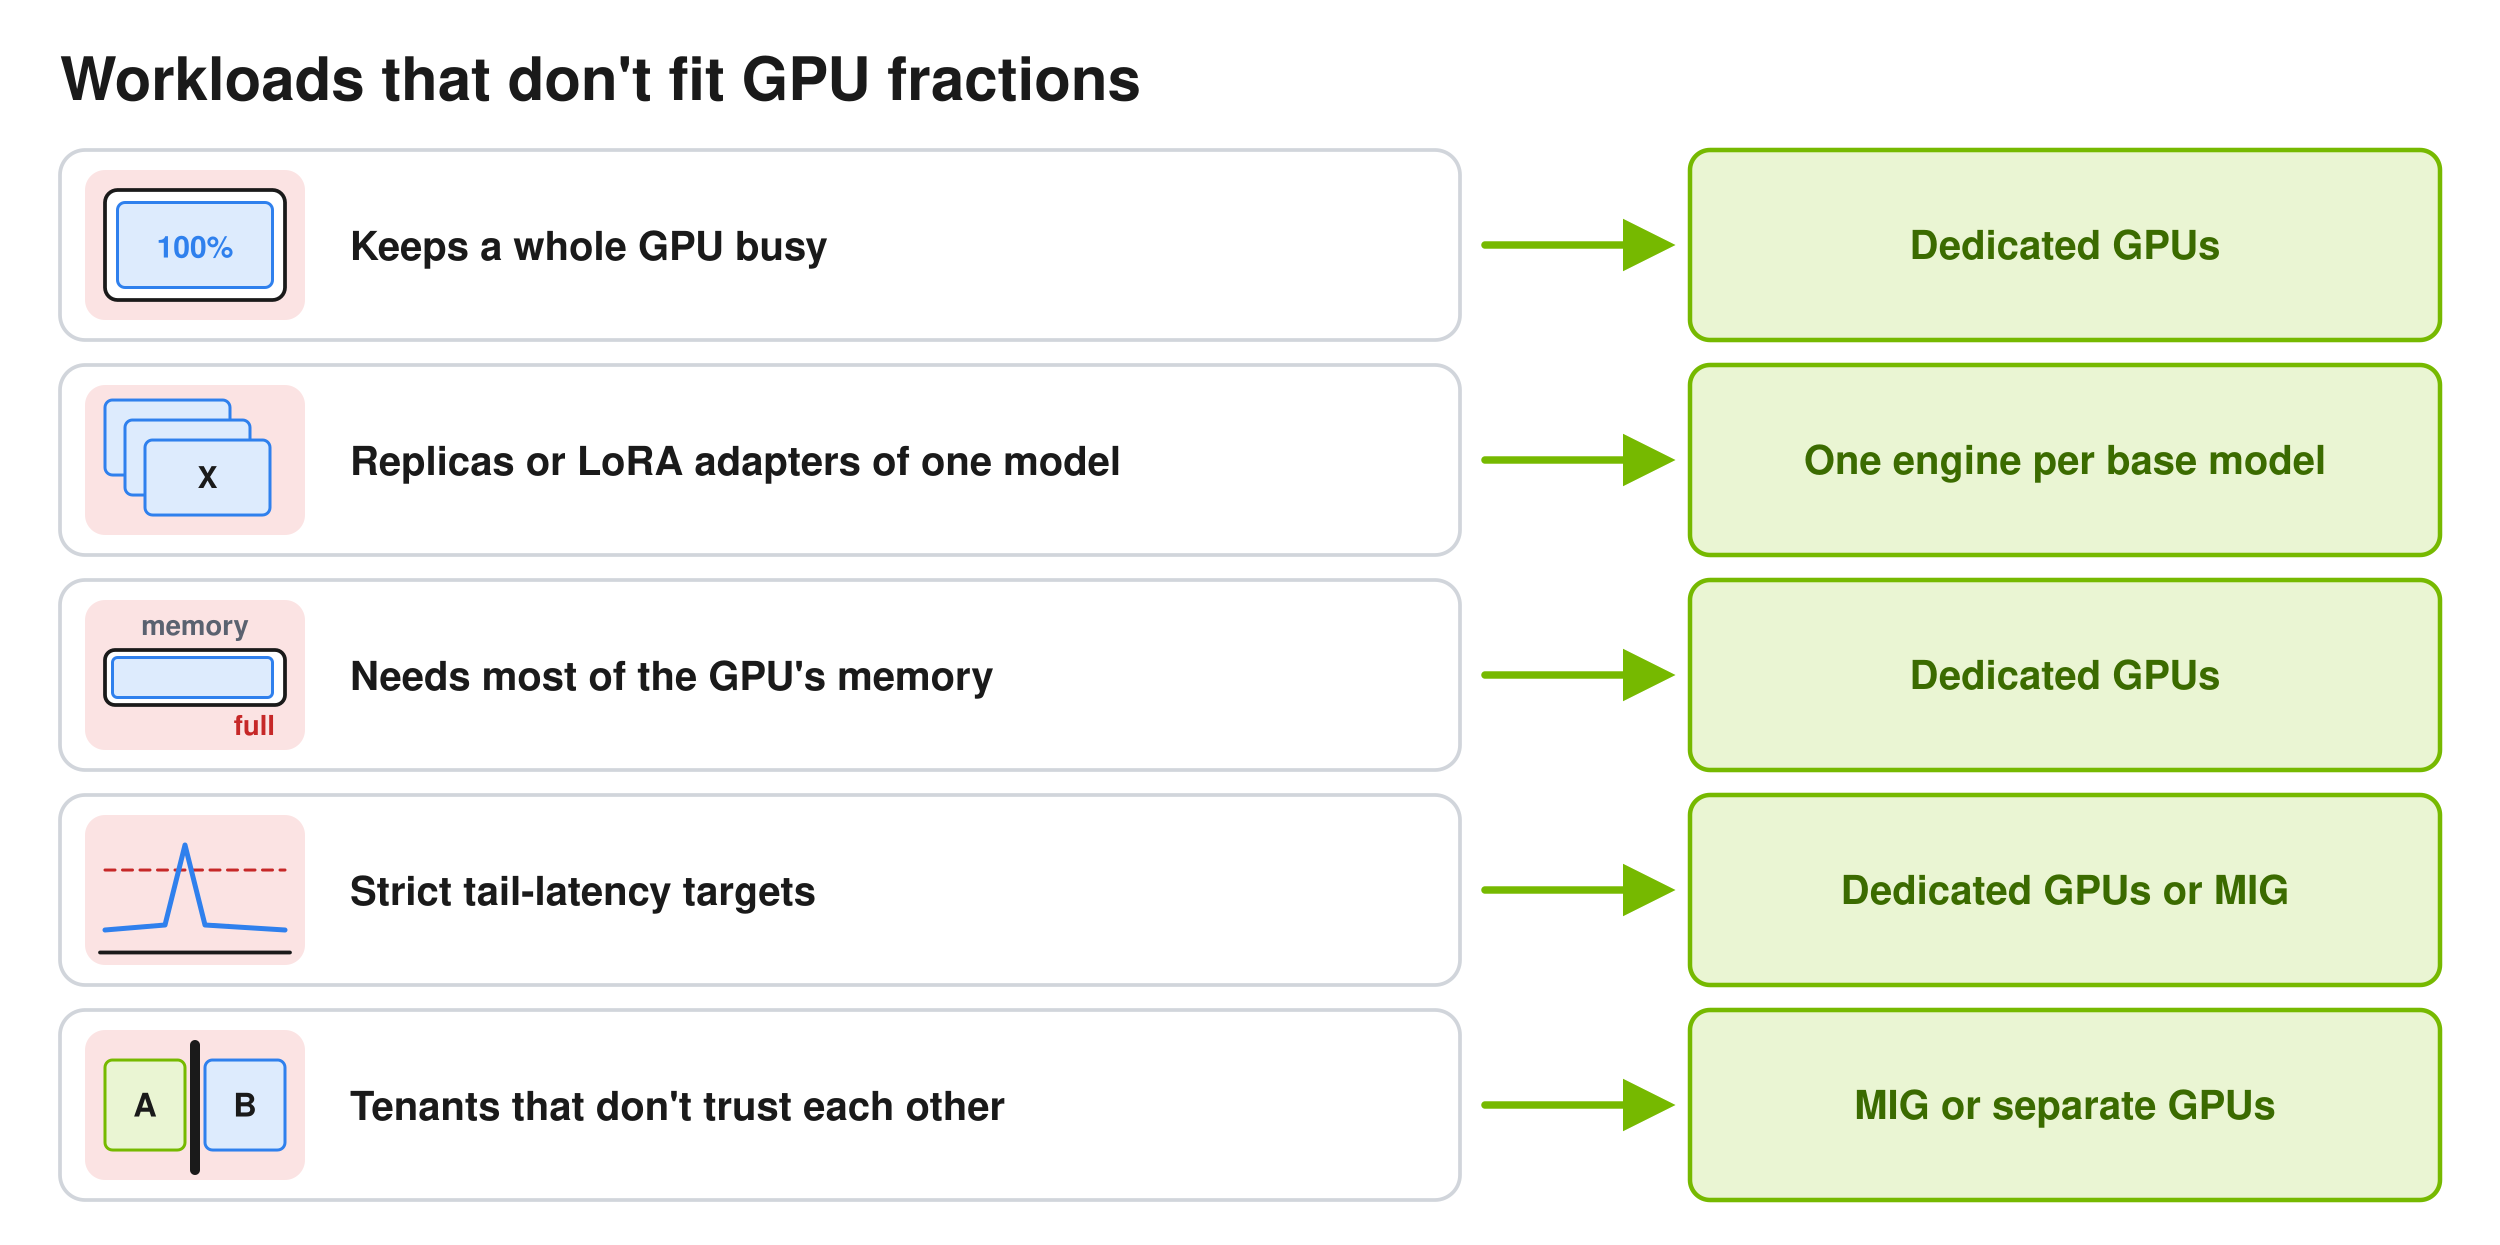
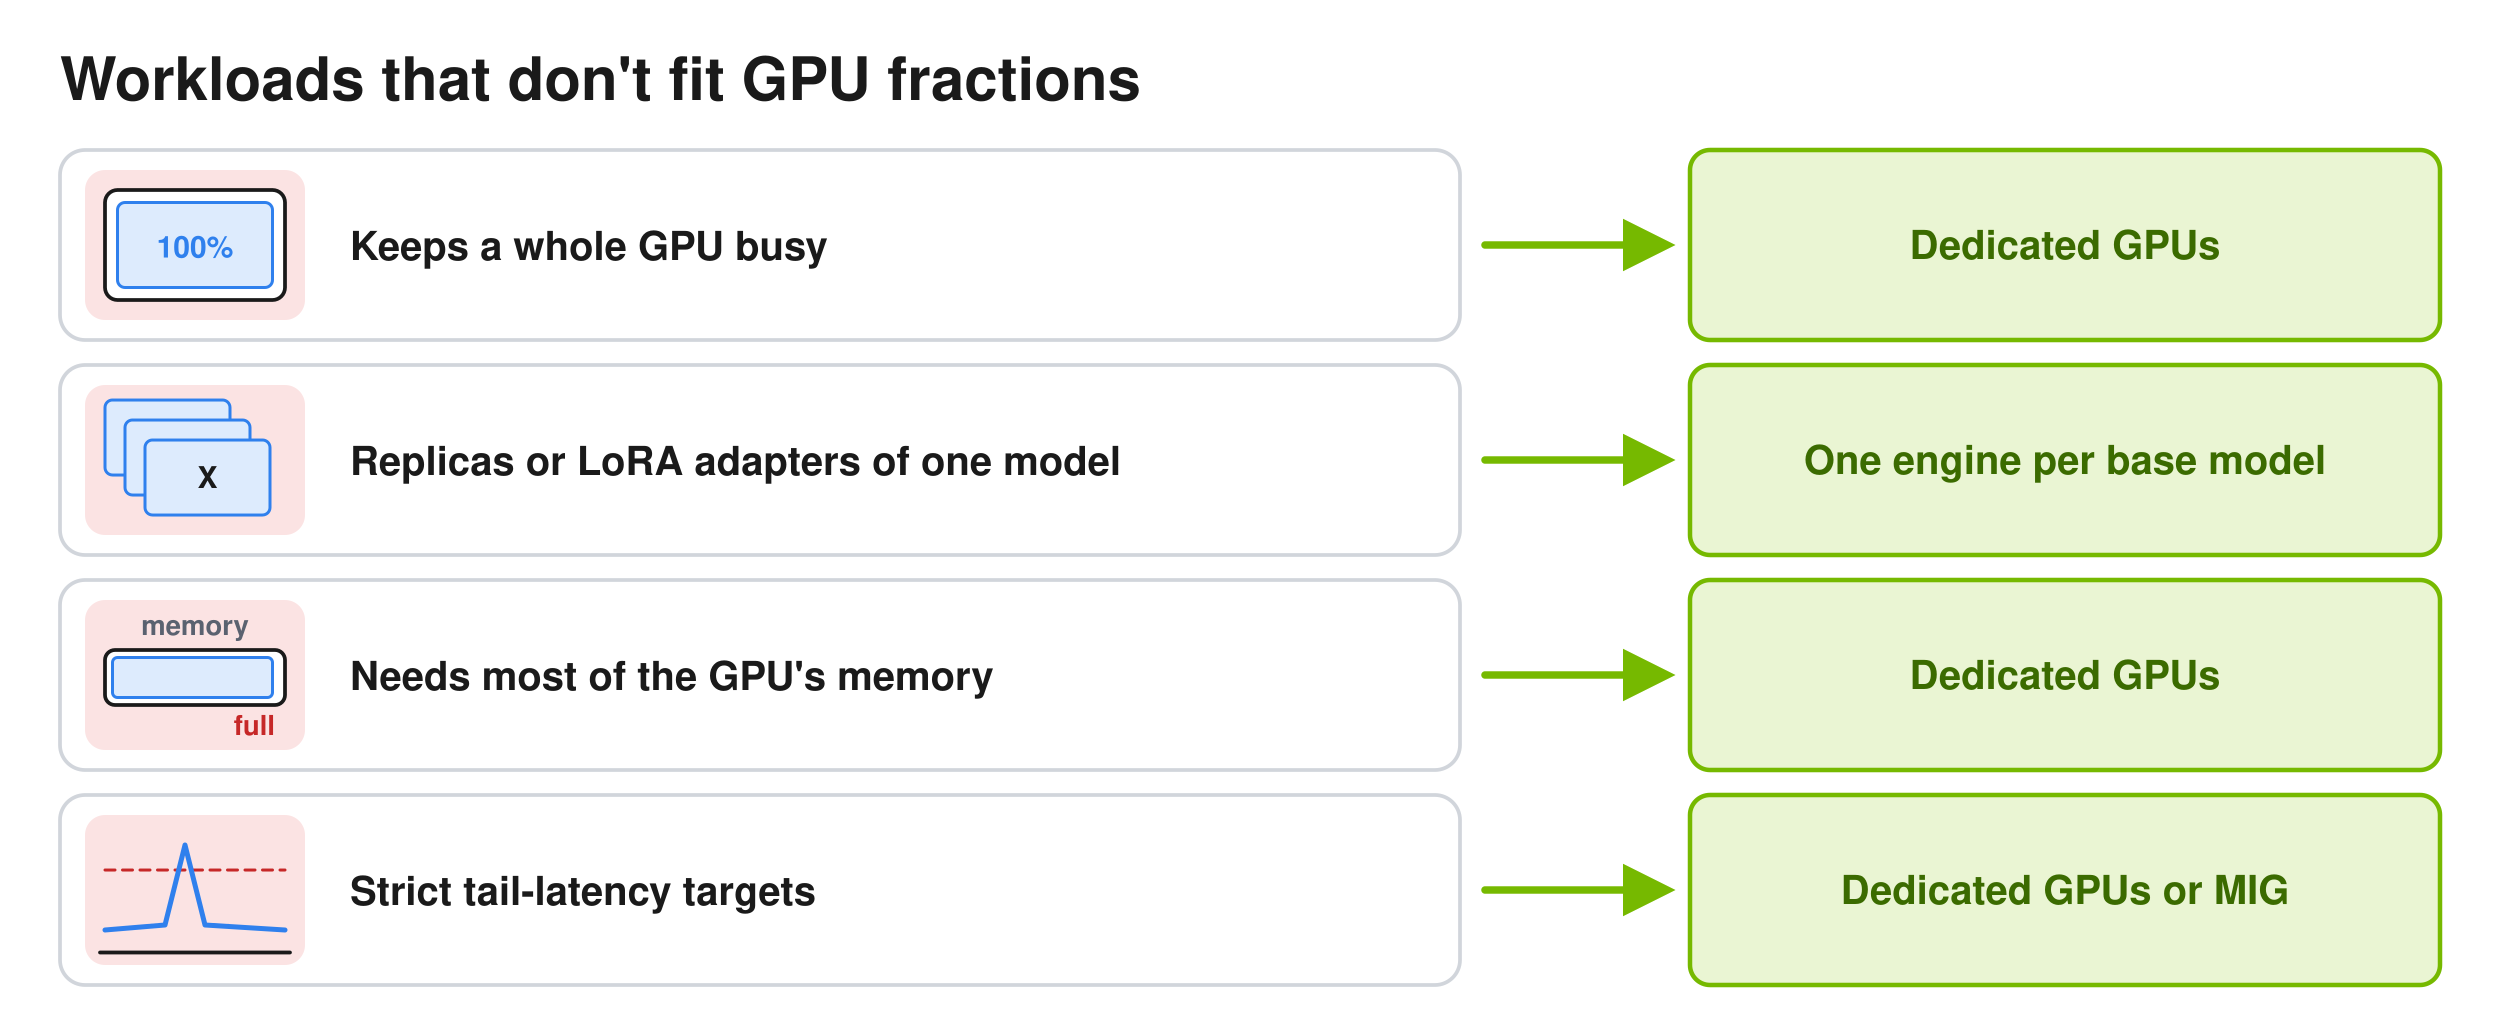
- <svg xmlns="http://www.w3.org/2000/svg" width="1000" height="498" viewBox="0 0 1000 498" role="img" aria-labelledby="title desc" font-family="Helvetica, Arial, sans-serif">
+ <svg xmlns="http://www.w3.org/2000/svg" width="1000" height="412" viewBox="0 0 1000 412" role="img" aria-labelledby="title desc" font-family="Helvetica, Arial, sans-serif">
  <defs>
    <marker id="a-ink" viewBox="0 0 10 10" refX="8" refY="5" markerWidth="7" markerHeight="7" orient="auto-start-reverse">
      <path d="M0,0 L10,5 L0,10 z" fill="#1A1A1A" />
    </marker>
    <marker id="a-gray" viewBox="0 0 10 10" refX="8" refY="5" markerWidth="7" markerHeight="7" orient="auto-start-reverse">
      <path d="M0,0 L10,5 L0,10 z" fill="#9CA3AF" />
    </marker>
    <marker id="a-green" viewBox="0 0 10 10" refX="8" refY="5" markerWidth="7" markerHeight="7" orient="auto-start-reverse">
      <path d="M0,0 L10,5 L0,10 z" fill="#76B900" />
    </marker>
    <marker id="a-red" viewBox="0 0 10 10" refX="8" refY="5" markerWidth="7" markerHeight="7" orient="auto-start-reverse">
      <path d="M0,0 L10,5 L0,10 z" fill="#C62828" />
    </marker>
  </defs>
-   <rect x="0.0" y="0.0" width="1000.0" height="498.0" fill="#FFFFFF" />
+   <rect x="0.0" y="0.0" width="1000.0" height="412.0" fill="#FFFFFF" />
  <text x="24.0" y="40.0" font-size="24" font-weight="700" fill="#1A1A1A" text-anchor="start">Workloads that don't fit GPU fractions</text>
  <rect x="24.0" y="60.0" width="560.0" height="76.0" fill="#FFFFFF" rx="10" stroke="#D1D5DB" stroke-width="1.5" />
  <rect x="34.0" y="68.0" width="88.0" height="60.0" fill="#FBE3E3" rx="8" />
  <rect x="42.0" y="76.0" width="72.0" height="44.0" fill="#FFFFFF" rx="5" stroke="#1A1A1A" stroke-width="1.5" />
  <rect x="47.0" y="81.0" width="62.0" height="34.0" fill="#DDEBFD" rx="3" stroke="#2F80ED" stroke-width="1.2" />
  <text x="78.0" y="103.0" font-size="12" font-weight="700" fill="#2F80ED" text-anchor="middle">100%</text>
  <text x="140.0" y="104.0" font-size="16" font-weight="700" fill="#1A1A1A" text-anchor="start">Keeps a whole GPU busy</text>
  <line x1="594.0" y1="98.0" x2="666.0" y2="98.0" stroke="#76B900" stroke-width="3" stroke-linecap="round" marker-end="url(#a-green)" />
  <rect x="676.0" y="60.0" width="300.0" height="76.0" fill="#EAF5D3" rx="8" stroke="#76B900" stroke-width="1.8" />
  <text x="826.0" y="103.6" font-size="16" font-weight="700" fill="#3B6B00" text-anchor="middle">Dedicated GPUs</text>
  <rect x="24.0" y="146.0" width="560.0" height="76.0" fill="#FFFFFF" rx="10" stroke="#D1D5DB" stroke-width="1.5" />
  <rect x="34.0" y="154.0" width="88.0" height="60.0" fill="#FBE3E3" rx="8" />
  <rect x="42.0" y="160.0" width="50.0" height="30.0" fill="#DDEBFD" rx="3" stroke="#2F80ED" stroke-width="1.2" />
  <text x="67.0" y="179.2" font-size="12" font-weight="700" fill="#1A1A1A" text-anchor="middle" />
  <rect x="50.0" y="168.0" width="50.0" height="30.0" fill="#DDEBFD" rx="3" stroke="#2F80ED" stroke-width="1.2" />
  <text x="75.0" y="187.2" font-size="12" font-weight="700" fill="#1A1A1A" text-anchor="middle" />
  <rect x="58.0" y="176.0" width="50.0" height="30.0" fill="#DDEBFD" rx="3" stroke="#2F80ED" stroke-width="1.2" />
  <text x="83.0" y="195.2" font-size="12" font-weight="700" fill="#1A1A1A" text-anchor="middle">X</text>
  <text x="140.0" y="190.0" font-size="16" font-weight="700" fill="#1A1A1A" text-anchor="start">Replicas or LoRA adapters of one model</text>
  <line x1="594.0" y1="184.0" x2="666.0" y2="184.0" stroke="#76B900" stroke-width="3" stroke-linecap="round" marker-end="url(#a-green)" />
  <rect x="676.0" y="146.0" width="300.0" height="76.0" fill="#EAF5D3" rx="8" stroke="#76B900" stroke-width="1.8" />
  <text x="826.0" y="189.6" font-size="16" font-weight="700" fill="#3B6B00" text-anchor="middle">One engine per base model</text>
  <rect x="24.0" y="232.0" width="560.0" height="76.0" fill="#FFFFFF" rx="10" stroke="#D1D5DB" stroke-width="1.5" />
  <rect x="34.0" y="240.0" width="88.0" height="60.0" fill="#FBE3E3" rx="8" />
  <rect x="42.0" y="260.0" width="72.0" height="22.0" fill="#FFFFFF" rx="4" stroke="#1A1A1A" stroke-width="1.5" />
  <rect x="45.0" y="263.0" width="64.0" height="16.0" fill="#DDEBFD" rx="2" stroke="#2F80ED" stroke-width="1.2" />
  <text x="78.0" y="254.0" font-size="11" font-weight="700" fill="#5A6270" text-anchor="middle">memory</text>
  <text x="110.0" y="294.0" font-size="11" font-weight="700" fill="#C62828" text-anchor="end">full</text>
  <text x="140.0" y="276.0" font-size="16" font-weight="700" fill="#1A1A1A" text-anchor="start">Needs most of the GPU's memory</text>
  <line x1="594.0" y1="270.0" x2="666.0" y2="270.0" stroke="#76B900" stroke-width="3" stroke-linecap="round" marker-end="url(#a-green)" />
  <rect x="676.0" y="232.0" width="300.0" height="76.0" fill="#EAF5D3" rx="8" stroke="#76B900" stroke-width="1.8" />
  <text x="826.0" y="275.6" font-size="16" font-weight="700" fill="#3B6B00" text-anchor="middle">Dedicated GPUs</text>
  <rect x="24.0" y="318.0" width="560.0" height="76.0" fill="#FFFFFF" rx="10" stroke="#D1D5DB" stroke-width="1.5" />
  <rect x="34.0" y="326.0" width="88.0" height="60.0" fill="#FBE3E3" rx="8" />
  <line x1="40.0" y1="381.0" x2="116.0" y2="381.0" stroke="#1A1A1A" stroke-width="1.5" stroke-linecap="round" />
  <line x1="42.0" y1="348.0" x2="114.0" y2="348.0" stroke="#C62828" stroke-width="1.2" stroke-linecap="round" stroke-dasharray="4 3" />
  <path d="M42,372.0 L66,370.0 L74,338.0 L82,370.0 L114,372.0" stroke="#2F80ED" stroke-width="2" fill="none" stroke-linejoin="round" stroke-linecap="round" />
  <text x="140.0" y="362.0" font-size="16" font-weight="700" fill="#1A1A1A" text-anchor="start">Strict tail-latency targets</text>
  <line x1="594.0" y1="356.0" x2="666.0" y2="356.0" stroke="#76B900" stroke-width="3" stroke-linecap="round" marker-end="url(#a-green)" />
  <rect x="676.0" y="318.0" width="300.0" height="76.0" fill="#EAF5D3" rx="8" stroke="#76B900" stroke-width="1.8" />
  <text x="826.0" y="361.6" font-size="16" font-weight="700" fill="#3B6B00" text-anchor="middle">Dedicated GPUs or MIG</text>
-   <rect x="24.0" y="404.0" width="560.0" height="76.0" fill="#FFFFFF" rx="10" stroke="#D1D5DB" stroke-width="1.5" />
-   <rect x="34.0" y="412.0" width="88.0" height="60.0" fill="#FBE3E3" rx="8" />
-   <rect x="42.0" y="424.0" width="32.0" height="36.0" fill="#EAF5D3" rx="3" stroke="#76B900" stroke-width="1.2" />
-   <text x="58.0" y="446.6" font-size="13" font-weight="700" fill="#1A1A1A" text-anchor="middle">A</text>
-   <rect x="82.0" y="424.0" width="32.0" height="36.0" fill="#DDEBFD" rx="3" stroke="#2F80ED" stroke-width="1.2" />
-   <text x="98.0" y="446.6" font-size="13" font-weight="700" fill="#1A1A1A" text-anchor="middle">B</text>
-   <line x1="78.0" y1="418.0" x2="78.0" y2="468.0" stroke="#1A1A1A" stroke-width="4" stroke-linecap="round" />
-   <text x="140.0" y="448.0" font-size="16" font-weight="700" fill="#1A1A1A" text-anchor="start">Tenants that don't trust each other</text>
-   <line x1="594.0" y1="442.0" x2="666.0" y2="442.0" stroke="#76B900" stroke-width="3" stroke-linecap="round" marker-end="url(#a-green)" />
-   <rect x="676.0" y="404.0" width="300.0" height="76.0" fill="#EAF5D3" rx="8" stroke="#76B900" stroke-width="1.8" />
-   <text x="826.0" y="447.6" font-size="16" font-weight="700" fill="#3B6B00" text-anchor="middle">MIG or separate GPUs</text>
</svg>
